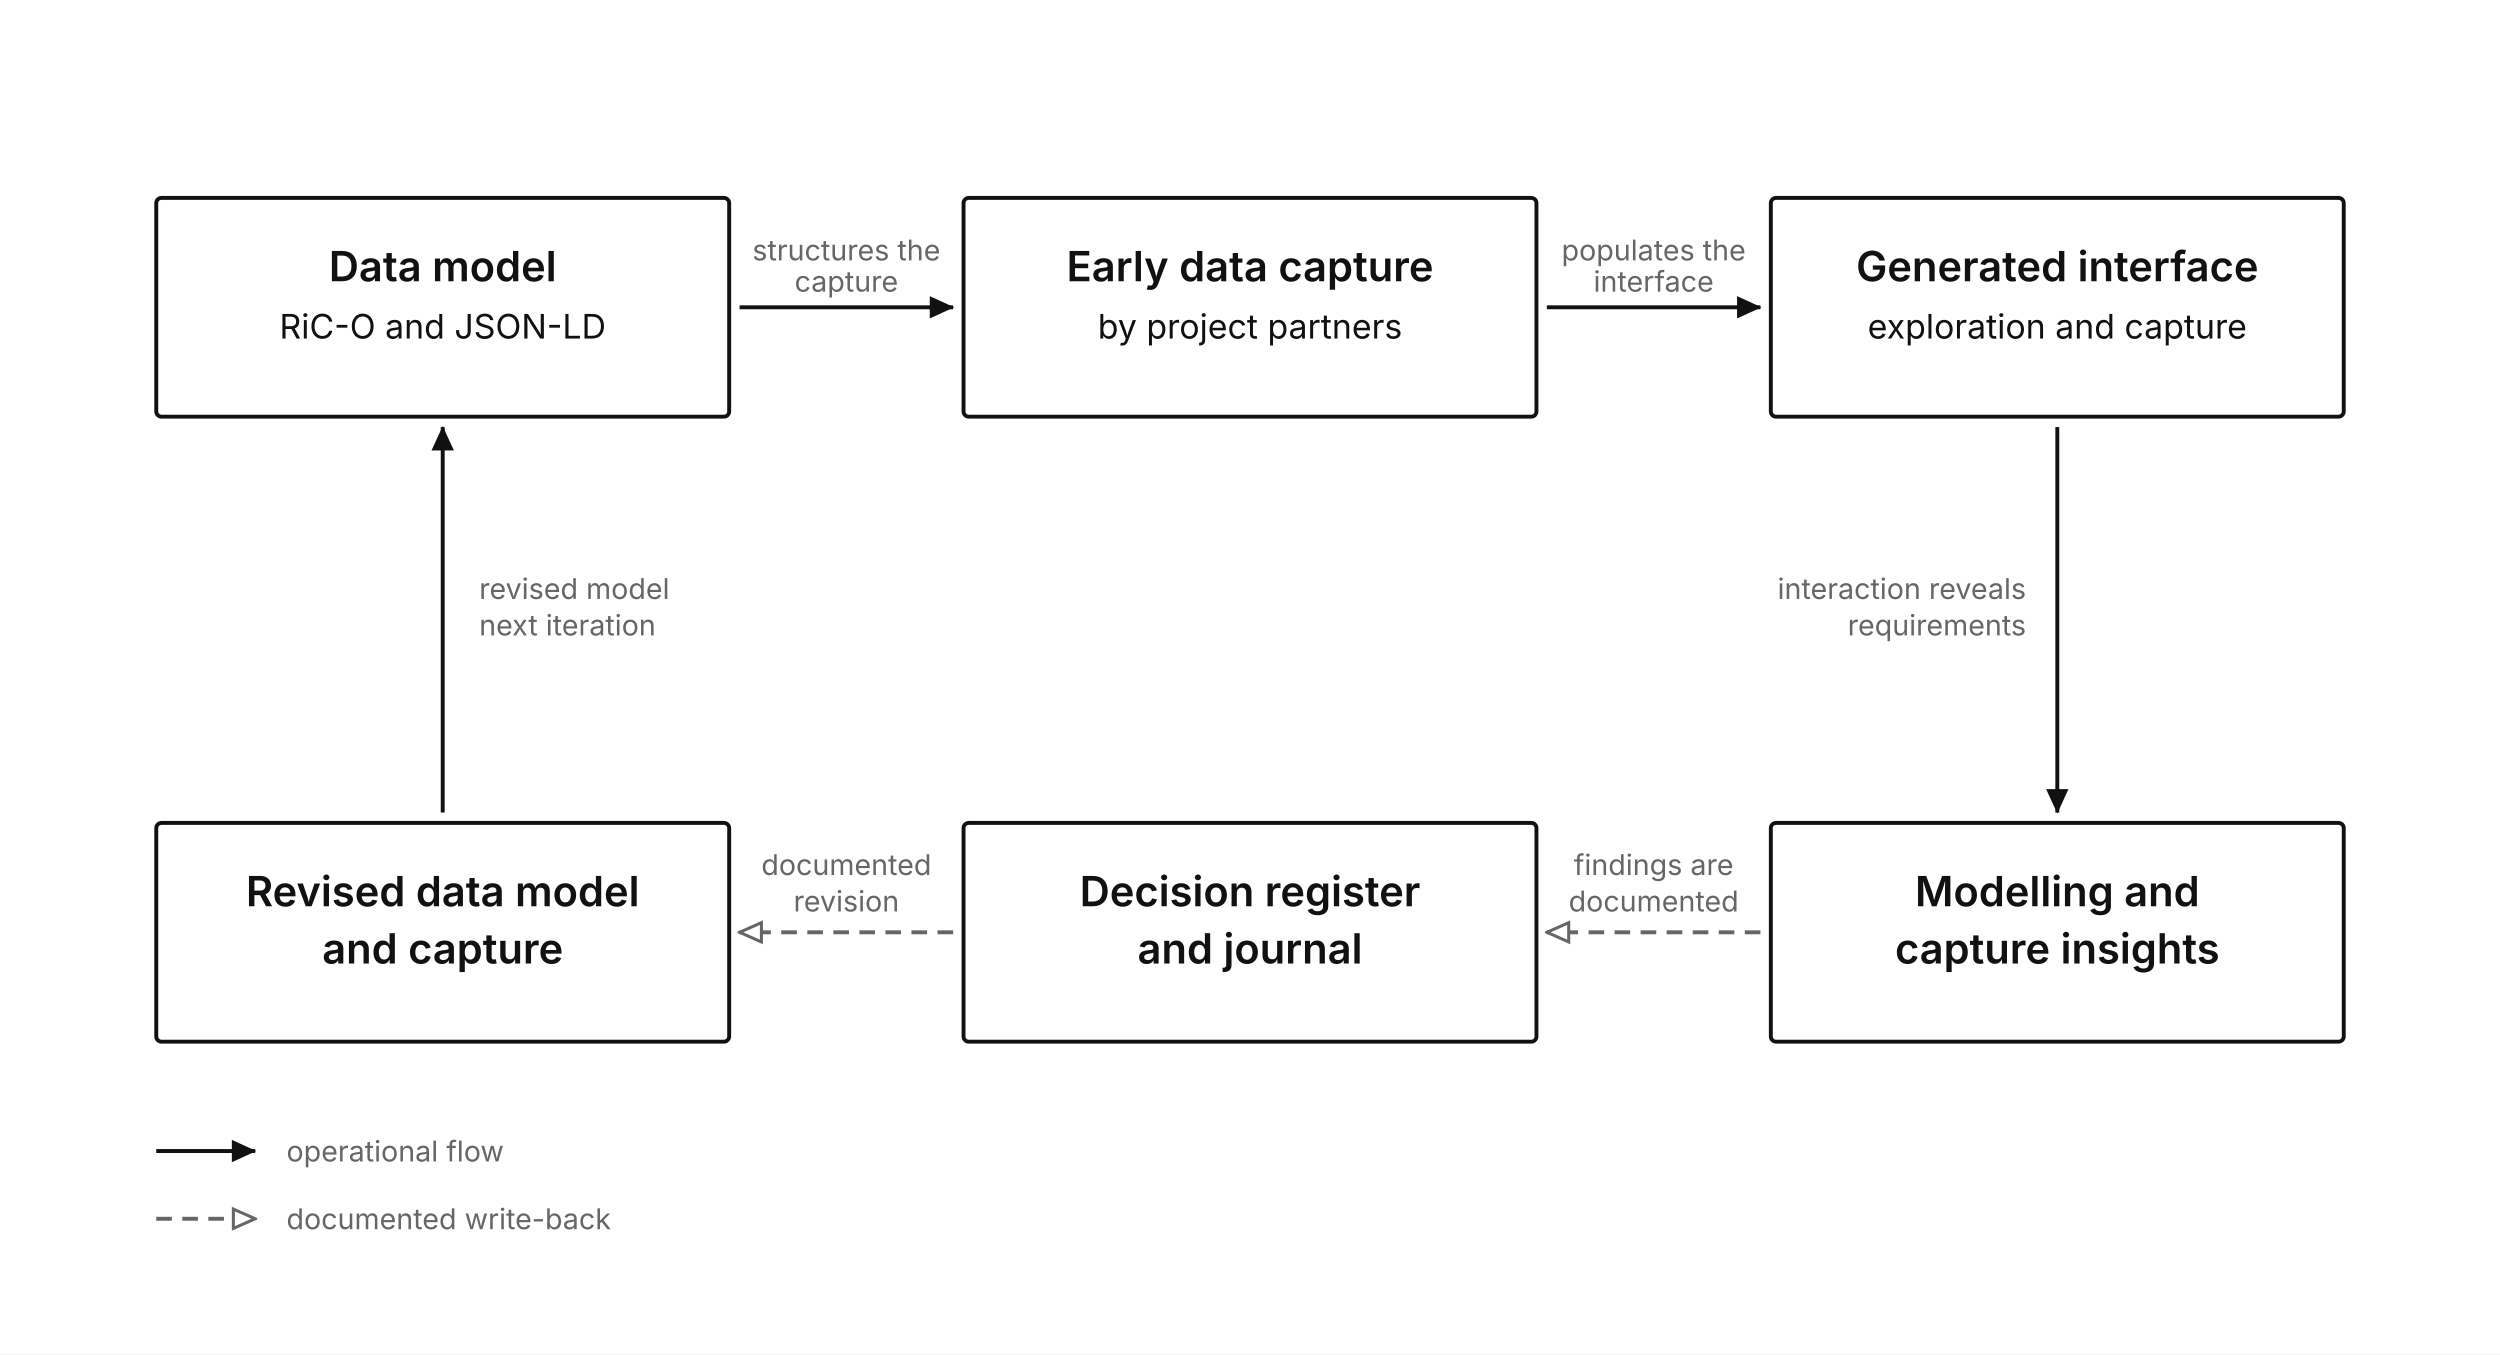
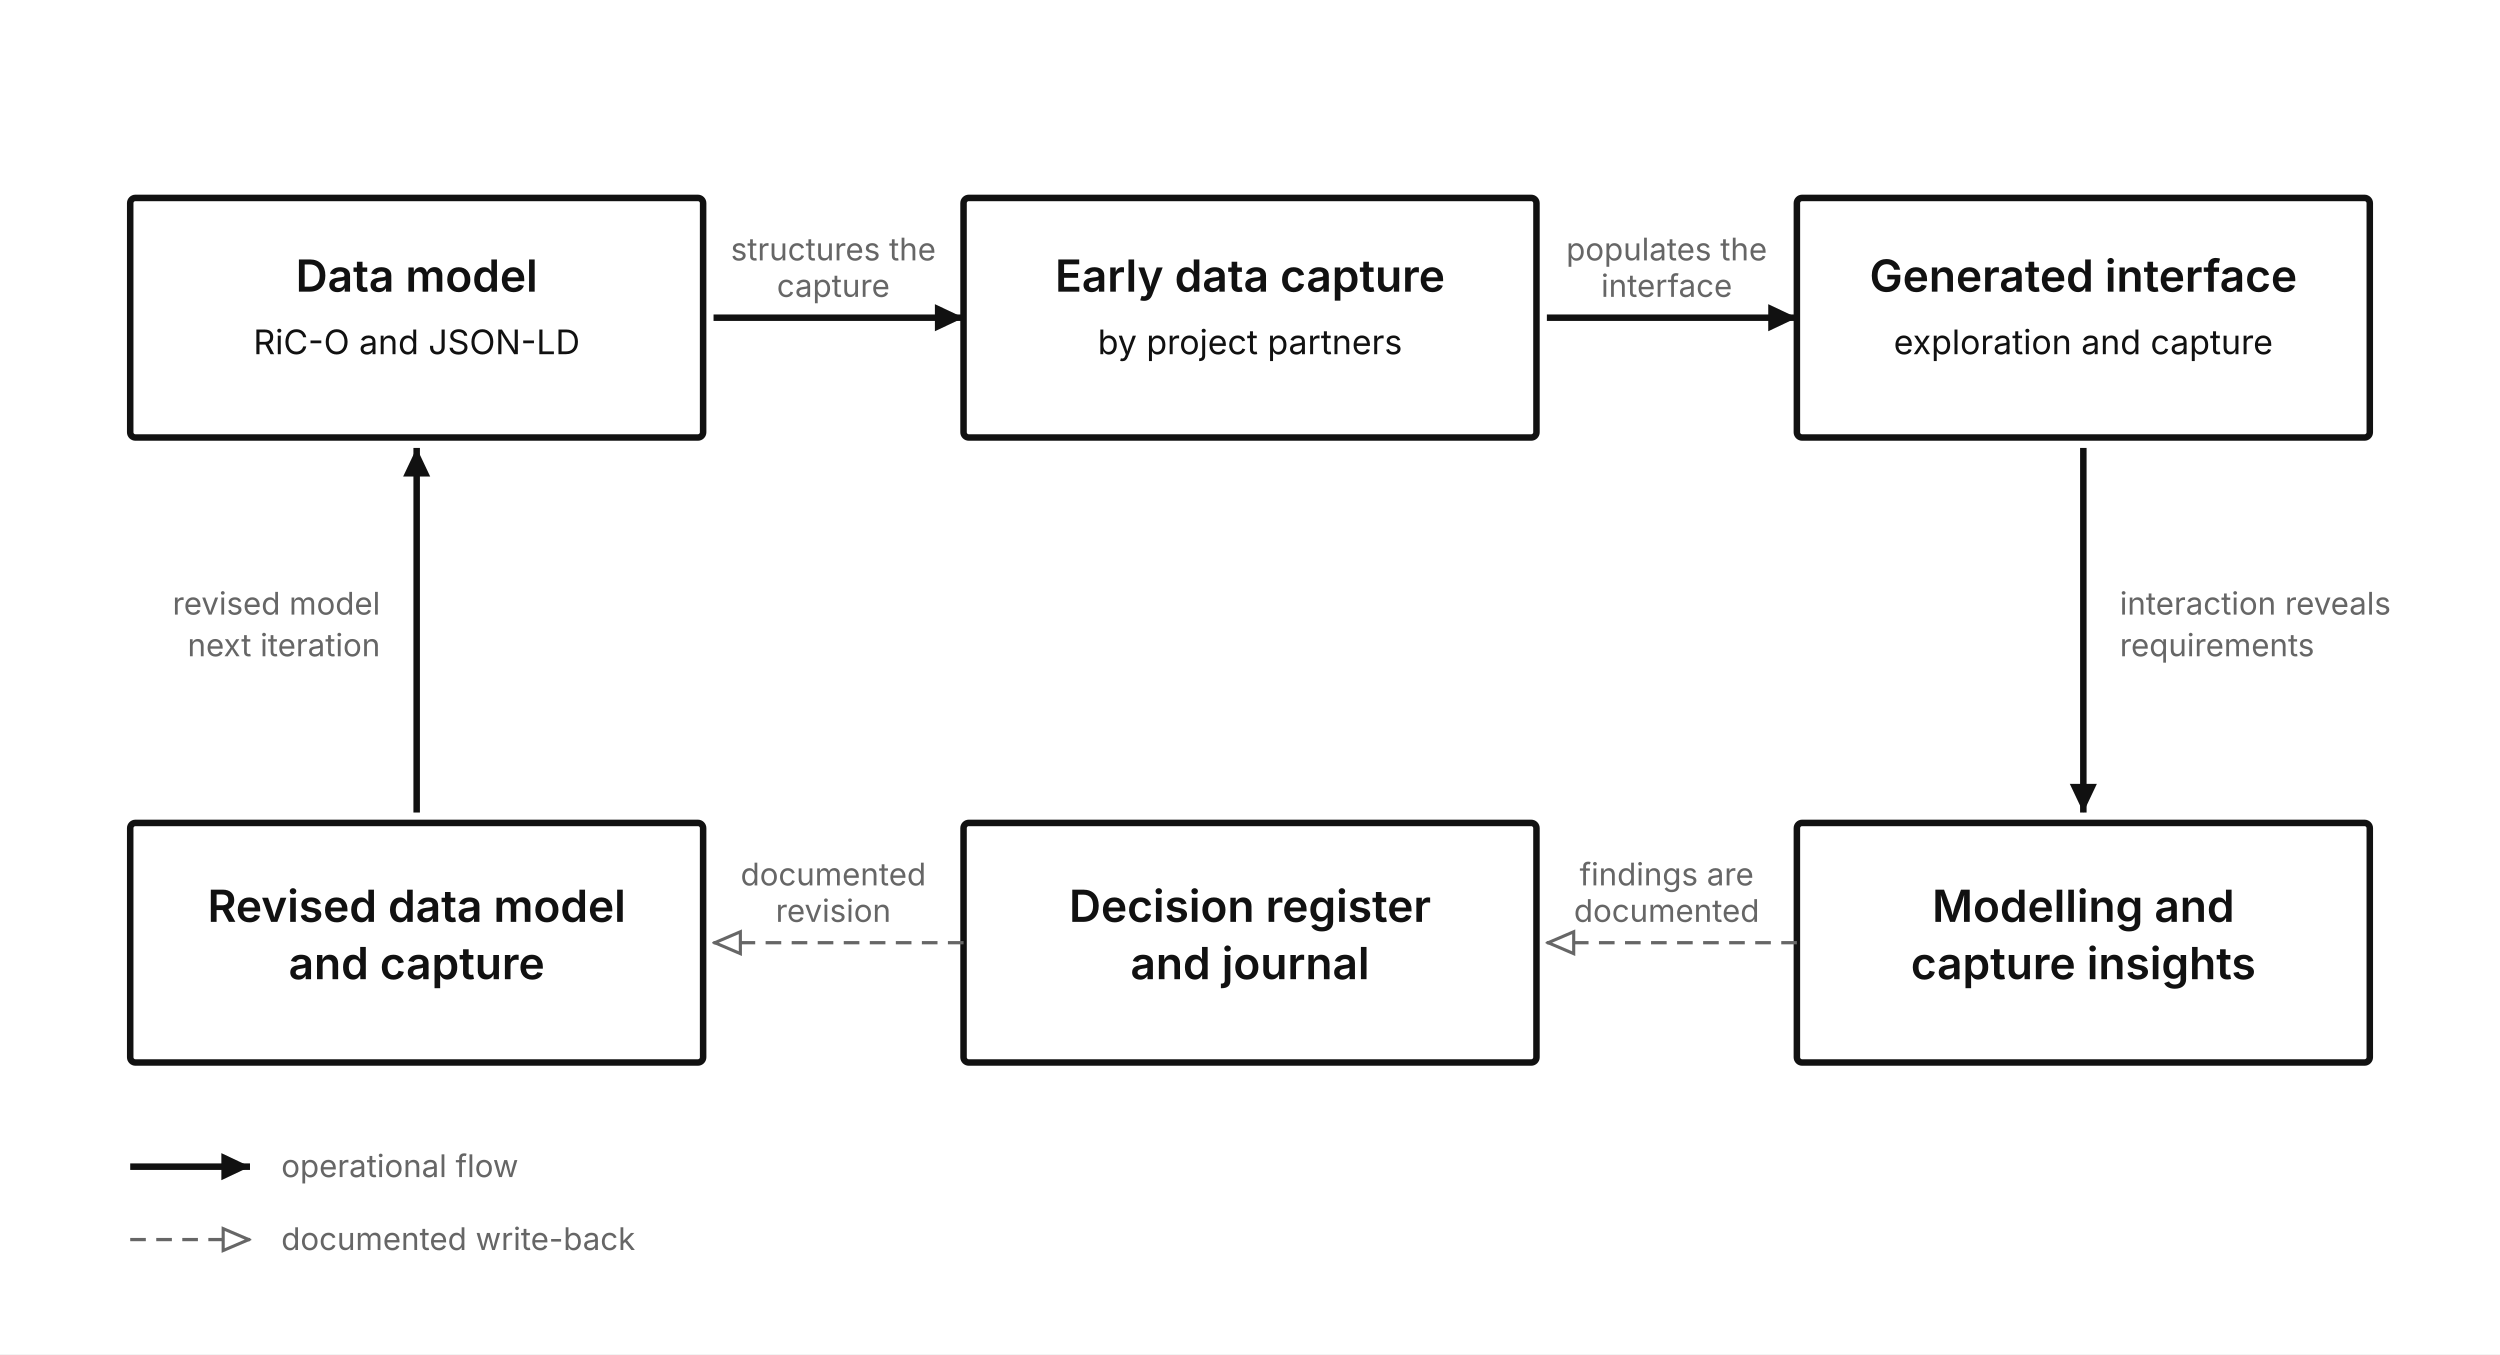
<svg xmlns="http://www.w3.org/2000/svg" viewBox="0 0 960 520" role="img" aria-labelledby="t d">
  <defs>
-     <marker id="flowhead" viewBox="0 0 10 10" refX="9.2" refY="5" markerWidth="6.5" markerHeight="6.5" orient="auto" markerUnits="strokeWidth">
-       <path d="M0,0.6 L9.6,5 L0,9.4 Z" fill="#111111" />
+     <marker id="flowhead" viewBox="0 0 12 12" refX="11.5" refY="6" markerWidth="12" markerHeight="12" orient="auto" markerUnits="userSpaceOnUse">
+       <path d="M0.5,0.8 L11.5,6 L0.5,11.2 Z" fill="#111111" />
    </marker>
-     <marker id="supporthead" viewBox="0 0 10 10" refX="9.2" refY="5" markerWidth="6.5" markerHeight="6.5" orient="auto" markerUnits="strokeWidth">
-       <path d="M0.6,1.2 L9.2,5 L0.6,8.8 Z" fill="#ffffff" stroke="#666666" stroke-width="1.2" />
+     <marker id="supporthead" viewBox="0 0 12 12" refX="11.5" refY="6" markerWidth="12" markerHeight="12" orient="auto" markerUnits="userSpaceOnUse">
+       <path d="M1.2,1.8 L11.0,6 L1.2,10.2 Z" fill="#ffffff" stroke="#666666" stroke-width="1.2" />
    </marker>
    <style>
      text { font-family: Inter, 'Segoe UI', Helvetica, Arial, sans-serif; fill: #111111; }
-       .n { font-size: 16px; font-weight: 600; }
+       .n { font-size: 17px; font-weight: 600; }
      .s { font-size: 13px; }
      .m { font-size: 13px; font-weight: 600; }
-       .e { font-size: 11px; fill: #666666; }
-       .box { fill: #ffffff; stroke: #111111; stroke-width: 1.5; }
-       .panel { fill: #f2f2f2; stroke: #111111; stroke-width: 1.5; }
-       .flow { fill: none; stroke: #111111; stroke-width: 1.5; stroke-linejoin: round; marker-end: url(#flowhead); }
-       .support { fill: none; stroke: #666666; stroke-width: 1.5; stroke-linejoin: round; stroke-dasharray: 6 4; marker-end: url(#supporthead); }
-       .plain { fill: none; stroke: #111111; stroke-width: 1.5; stroke-linejoin: round; }
-       .rule { stroke: #d9d9d9; stroke-width: 1.5; }
+       .e { font-size: 12px; fill: #666666; }
+       .box { fill: #ffffff; stroke: #111111; stroke-width: 2.5; }
+       .sub { fill: #ffffff; stroke: #111111; stroke-width: 1.25; }
+       .flow { fill: none; stroke: #111111; stroke-width: 2.5; stroke-linejoin: round; marker-end: url(#flowhead); }
+       .plain { fill: none; stroke: #111111; stroke-width: 2.5; stroke-linejoin: round; }
+       .support { fill: none; stroke: #666666; stroke-width: 1.25; stroke-linejoin: round; stroke-dasharray: 6 4; marker-end: url(#supporthead); }
      .disc { fill: #111111; }
    </style>
  </defs>
  <rect x="0" y="0" width="960" height="520" fill="#ffffff" />
-   <rect class="box" x="60" y="76" width="220" height="84" rx="2" />
-   <text class="n" x="170" y="108" text-anchor="middle">Data model</text>
-   <text class="s" x="170" y="130" text-anchor="middle">RiC-O and JSON-LD</text>
-   <rect class="box" x="370" y="76" width="220" height="84" rx="2" />
-   <text class="n" x="480" y="108" text-anchor="middle">Early data capture</text>
-   <text class="s" x="480" y="130" text-anchor="middle">by project partners</text>
-   <rect class="box" x="680" y="76" width="220" height="84" rx="2" />
-   <text class="n" x="790" y="108" text-anchor="middle">Generated interface</text>
-   <text class="s" x="790" y="130" text-anchor="middle">exploration and capture</text>
-   <rect class="box" x="60" y="316" width="220" height="84" rx="2" />
-   <text class="n" x="170" y="348" text-anchor="middle">Revised data model</text>
-   <text class="n" x="170" y="370" text-anchor="middle">and capture</text>
-   <rect class="box" x="370" y="316" width="220" height="84" rx="2" />
-   <text class="n" x="480" y="348" text-anchor="middle">Decision register</text>
-   <text class="n" x="480" y="370" text-anchor="middle">and journal</text>
-   <rect class="box" x="680" y="316" width="220" height="84" rx="2" />
-   <text class="n" x="790" y="348" text-anchor="middle">Modelling and</text>
-   <text class="n" x="790" y="370" text-anchor="middle">capture insights</text>
-   <path class="flow" d="M284,118 H366" />
-   <text class="e" x="325" y="100" text-anchor="middle">structures the</text>
-   <text class="e" x="325" y="112" text-anchor="middle">capture</text>
-   <path class="flow" d="M594,118 H676" />
-   <text class="e" x="635" y="100" text-anchor="middle">populates the</text>
-   <text class="e" x="635" y="112" text-anchor="middle">interface</text>
-   <path class="flow" d="M790,164 V312" />
-   <text class="e" x="778" y="230" text-anchor="end">interaction reveals</text>
-   <text class="e" x="778" y="244" text-anchor="end">requirements</text>
-   <path class="support" d="M676,358 H594" />
-   <text class="e" x="635" y="336" text-anchor="middle">findings are</text>
-   <text class="e" x="635" y="350" text-anchor="middle">documented</text>
-   <path class="support" d="M366,358 H284" />
-   <text class="e" x="325" y="336" text-anchor="middle">documented</text>
-   <text class="e" x="325" y="350" text-anchor="middle">revision</text>
-   <path class="flow" d="M170,312 V164" />
-   <text class="e" x="184" y="230">revised model</text>
-   <text class="e" x="184" y="244">next iteration</text>
-   <path class="flow" d="M60,442 H98" />
-   <text class="e" x="110" y="446">operational flow</text>
-   <path class="support" d="M60,468 H98" />
-   <text class="e" x="110" y="472">documented write-back</text>
+   <rect class="box" x="50" y="76" width="220" height="92" rx="2" />
+   <text class="n" x="160" y="112" text-anchor="middle">Data model</text>
+   <text class="s" x="160" y="136" text-anchor="middle">RiC-O and JSON-LD</text>
+   <rect class="box" x="370" y="76" width="220" height="92" rx="2" />
+   <text class="n" x="480" y="112" text-anchor="middle">Early data capture</text>
+   <text class="s" x="480" y="136" text-anchor="middle">by project partners</text>
+   <rect class="box" x="690" y="76" width="220" height="92" rx="2" />
+   <text class="n" x="800" y="112" text-anchor="middle">Generated interface</text>
+   <text class="s" x="800" y="136" text-anchor="middle">exploration and capture</text>
+   <rect class="box" x="50" y="316" width="220" height="92" rx="2" />
+   <text class="n" x="160" y="354" text-anchor="middle">Revised data model</text>
+   <text class="n" x="160" y="376" text-anchor="middle">and capture</text>
+   <rect class="box" x="370" y="316" width="220" height="92" rx="2" />
+   <text class="n" x="480" y="354" text-anchor="middle">Decision register</text>
+   <text class="n" x="480" y="376" text-anchor="middle">and journal</text>
+   <rect class="box" x="690" y="316" width="220" height="92" rx="2" />
+   <text class="n" x="800" y="354" text-anchor="middle">Modelling and</text>
+   <text class="n" x="800" y="376" text-anchor="middle">capture insights</text>
+   <path class="flow" d="M274,122 H370" />
+   <text class="e" x="320" y="100" text-anchor="middle">structures the</text>
+   <text class="e" x="320" y="114" text-anchor="middle">capture</text>
+   <path class="flow" d="M594,122 H690" />
+   <text class="e" x="640" y="100" text-anchor="middle">populates the</text>
+   <text class="e" x="640" y="114" text-anchor="middle">interface</text>
+   <path class="flow" d="M800,172 V312" />
+   <text class="e" x="814" y="236">interaction reveals</text>
+   <text class="e" x="814" y="252">requirements</text>
+   <path class="support" d="M690,362 H594" />
+   <text class="e" x="640" y="340" text-anchor="middle">findings are</text>
+   <text class="e" x="640" y="354" text-anchor="middle">documented</text>
+   <path class="support" d="M370,362 H274" />
+   <text class="e" x="320" y="340" text-anchor="middle">documented</text>
+   <text class="e" x="320" y="354" text-anchor="middle">revision</text>
+   <path class="flow" d="M160,312 V172" />
+   <text class="e" x="146" y="236" text-anchor="end">revised model</text>
+   <text class="e" x="146" y="252" text-anchor="end">next iteration</text>
+   <path class="flow" d="M50,448 H96" />
+   <text class="e" x="108" y="452">operational flow</text>
+   <path class="support" d="M50,476 H96" />
+   <text class="e" x="108" y="480">documented write-back</text>
</svg>
